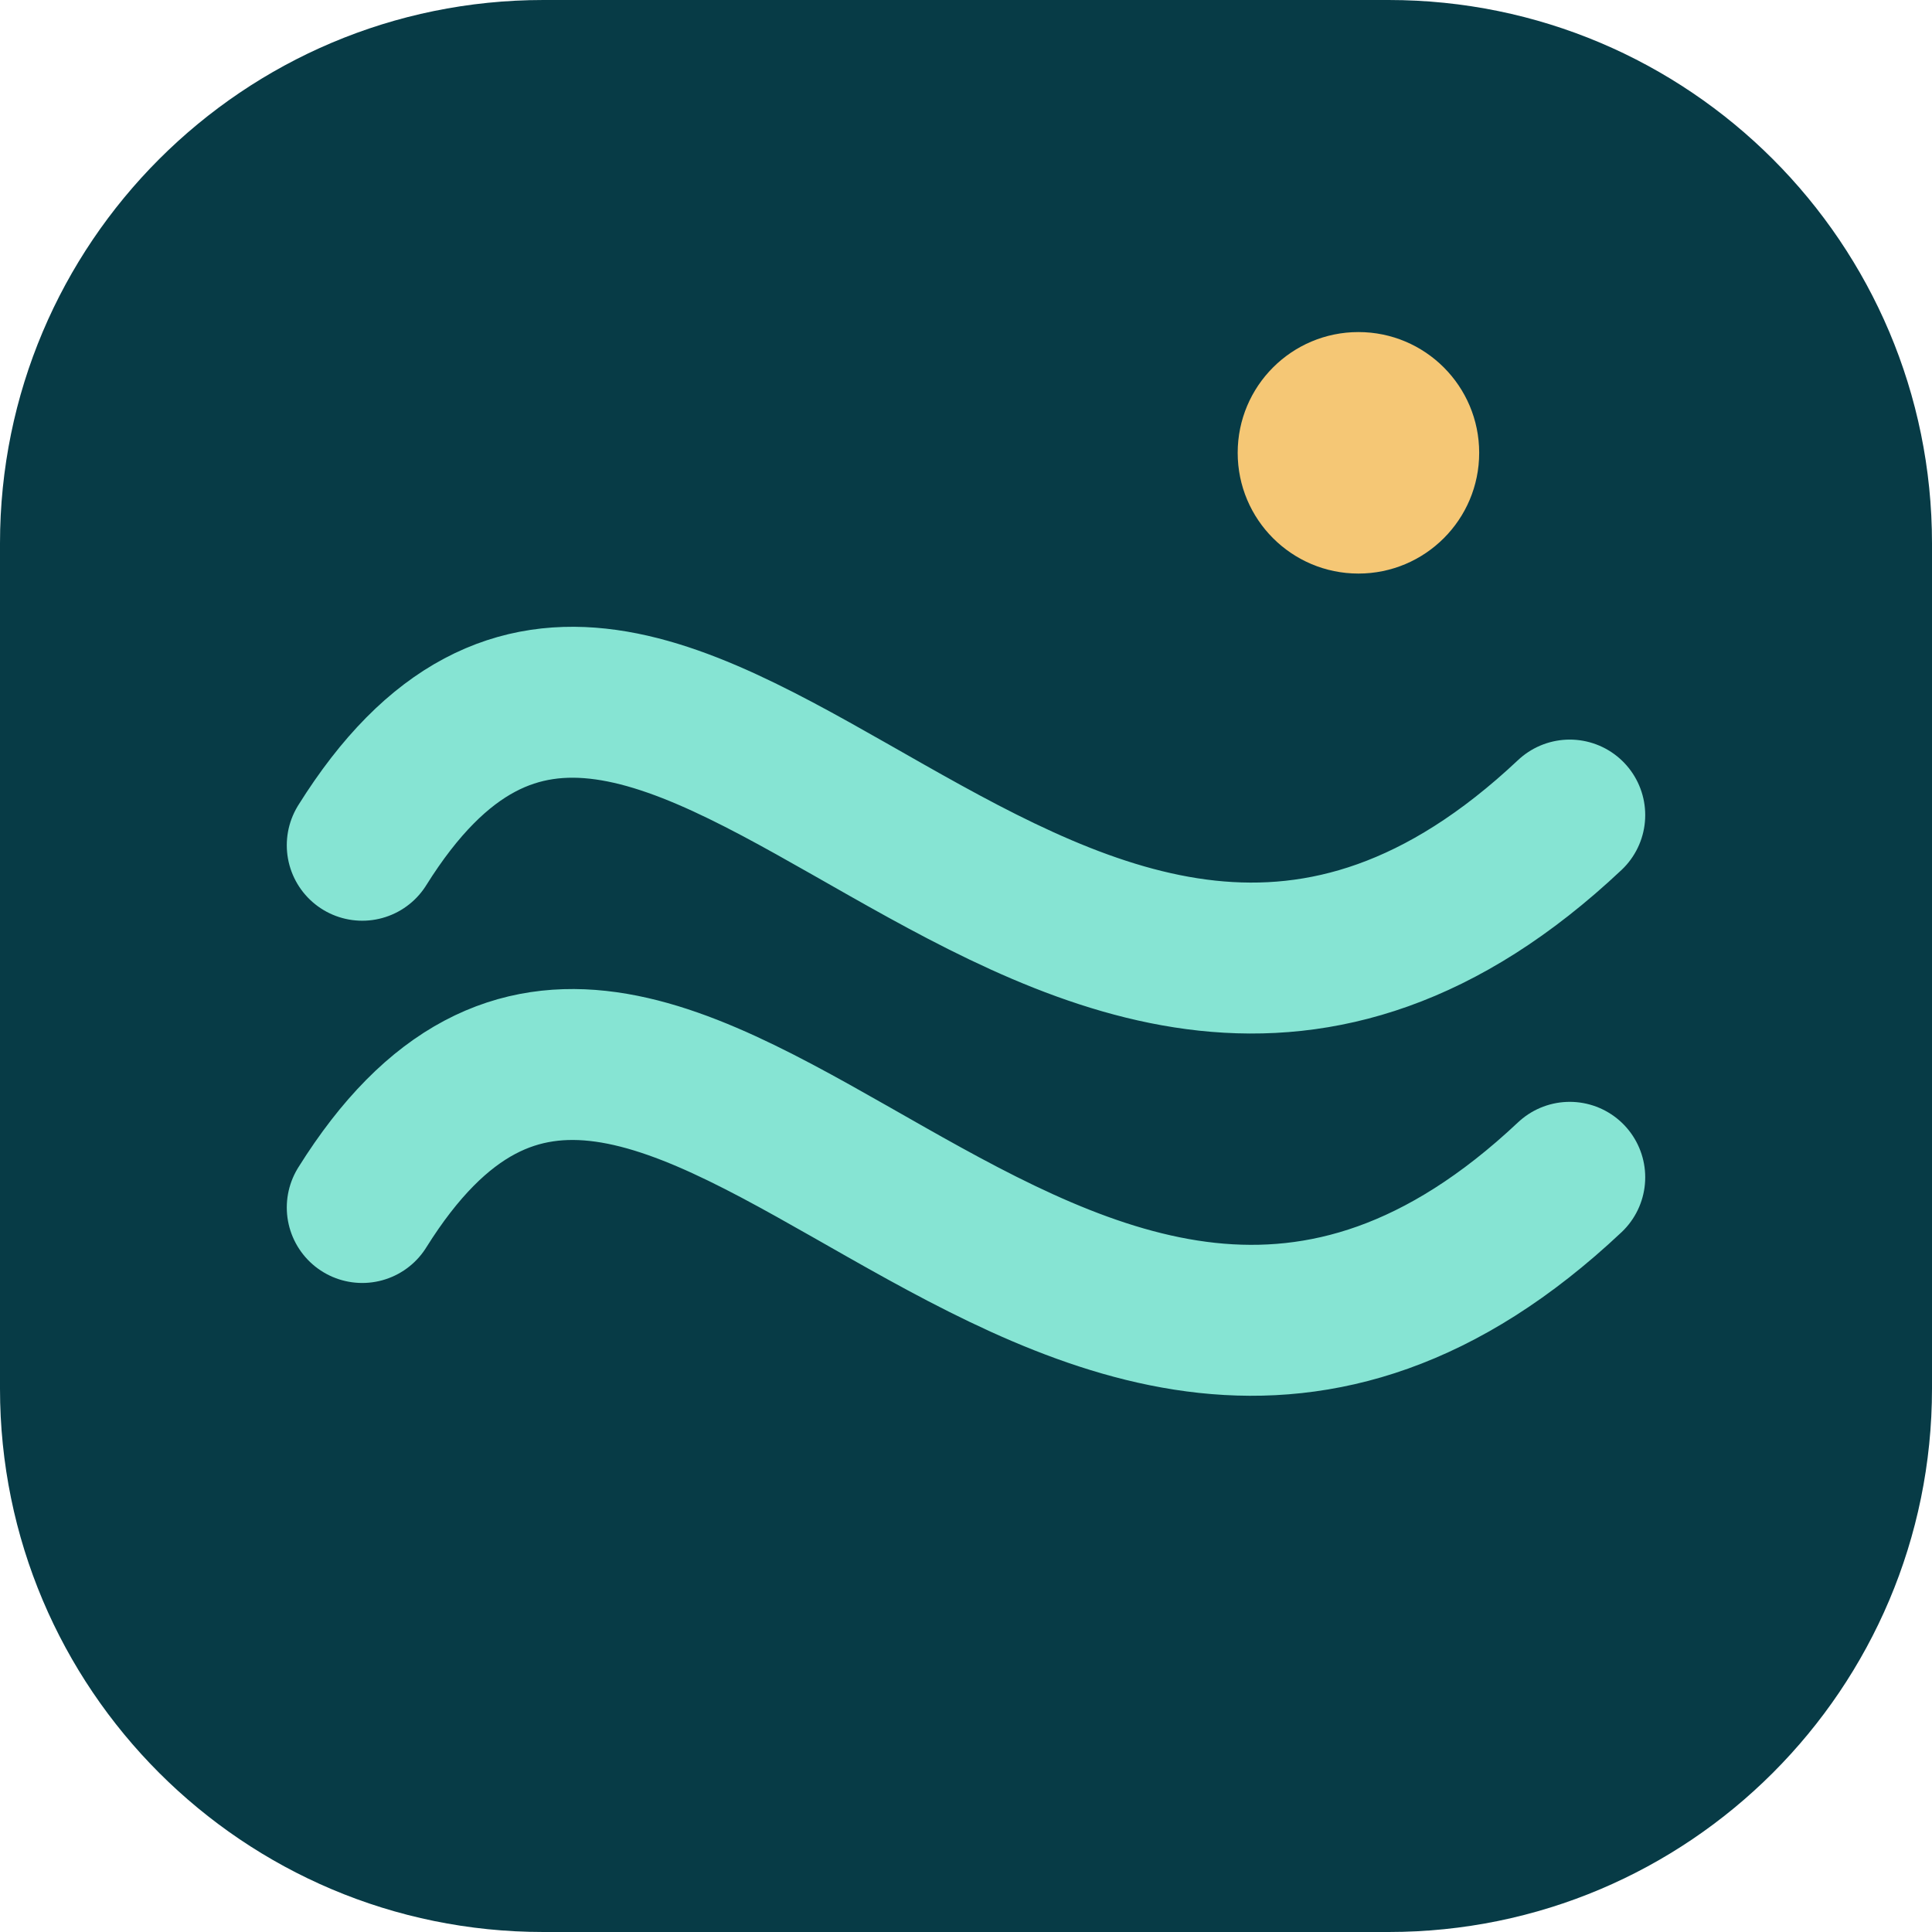
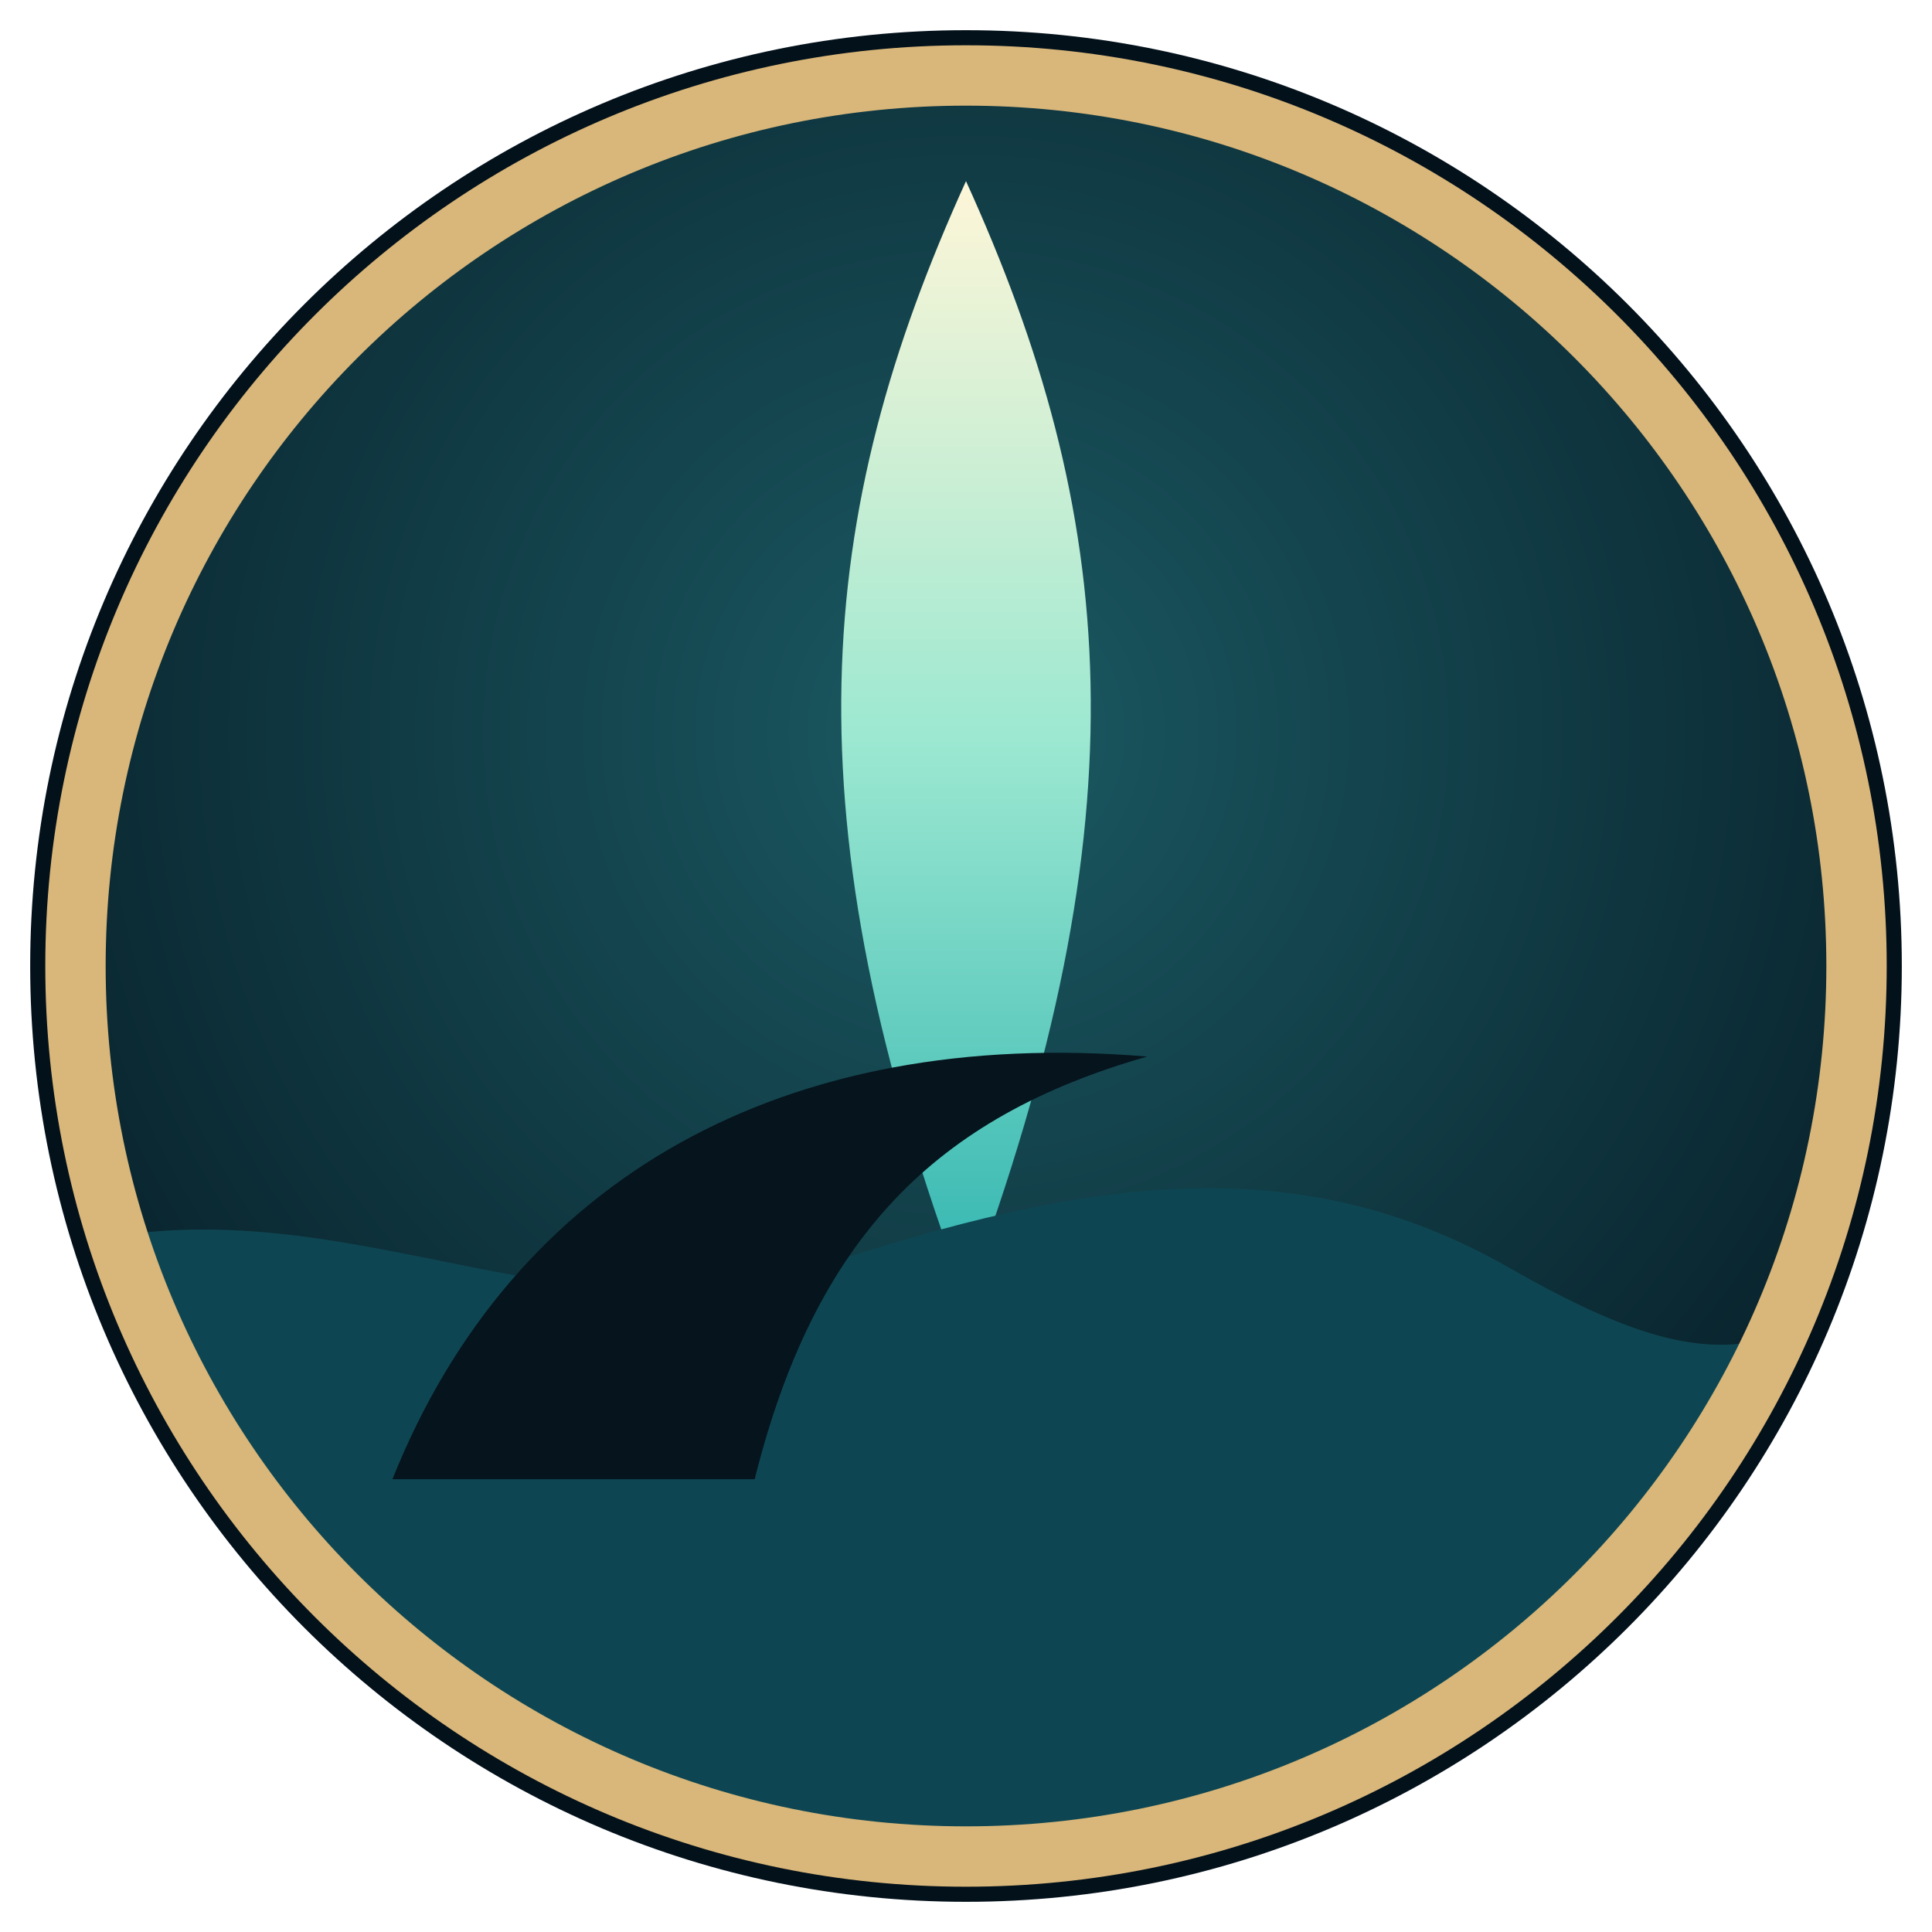
<svg xmlns="http://www.w3.org/2000/svg" viewBox="0 0 64 64">
-   <rect width="64" height="64" rx="18" fill="#073b46" />
-   <path d="M12 28c10-16 23 15 40-1M12 40c10-16 23 15 40-1" fill="none" stroke="#86e4d3" stroke-width="5" stroke-linecap="round" />
-   <circle cx="45" cy="15" r="4" fill="#f5c775" />
+   <defs>
+     <radialGradient id="a" cx="50%" cy="38%" r="70%">
+       <stop offset="0" stop-color="#1b5a63" />
+       <stop offset="1" stop-color="#03111b" />
+     </radialGradient>
+     <linearGradient id="r" x1="0" y1="0" x2="0" y2="1">
+       <stop offset="0" stop-color="#fff6d8" />
+       <stop offset=".5" stop-color="#9ce8d1" />
+       <stop offset="1" stop-color="#2fb4b0" />
+     </linearGradient>
+     <clipPath id="c">
+       <circle cx="32" cy="32" r="29" />
+     </clipPath>
+   </defs>
+   <circle cx="32" cy="32" r="31" fill="#03111b" />
+   <g clip-path="url(#c)">
+     <rect width="64" height="64" fill="url(#a)" />
+     <path d="M32 6 C 37 17, 38 27, 32 43 C 26 27, 27 17, 32 6 Z" fill="url(#r)" />
+     <path d="M0 42 C 10 38, 18 45, 27 42 S 43 38, 50 42 S 59 45, 64 41 V64 H0 Z" fill="#0d4652" />
+     <path d="M13 49 C 17 39, 26 34, 38 35 C 31 37, 27 41, 25 49 Z" fill="#05141d" />
+   </g>
+   <circle cx="32" cy="32" r="29.5" fill="none" stroke="#d9b679" stroke-width="2" />
</svg>
